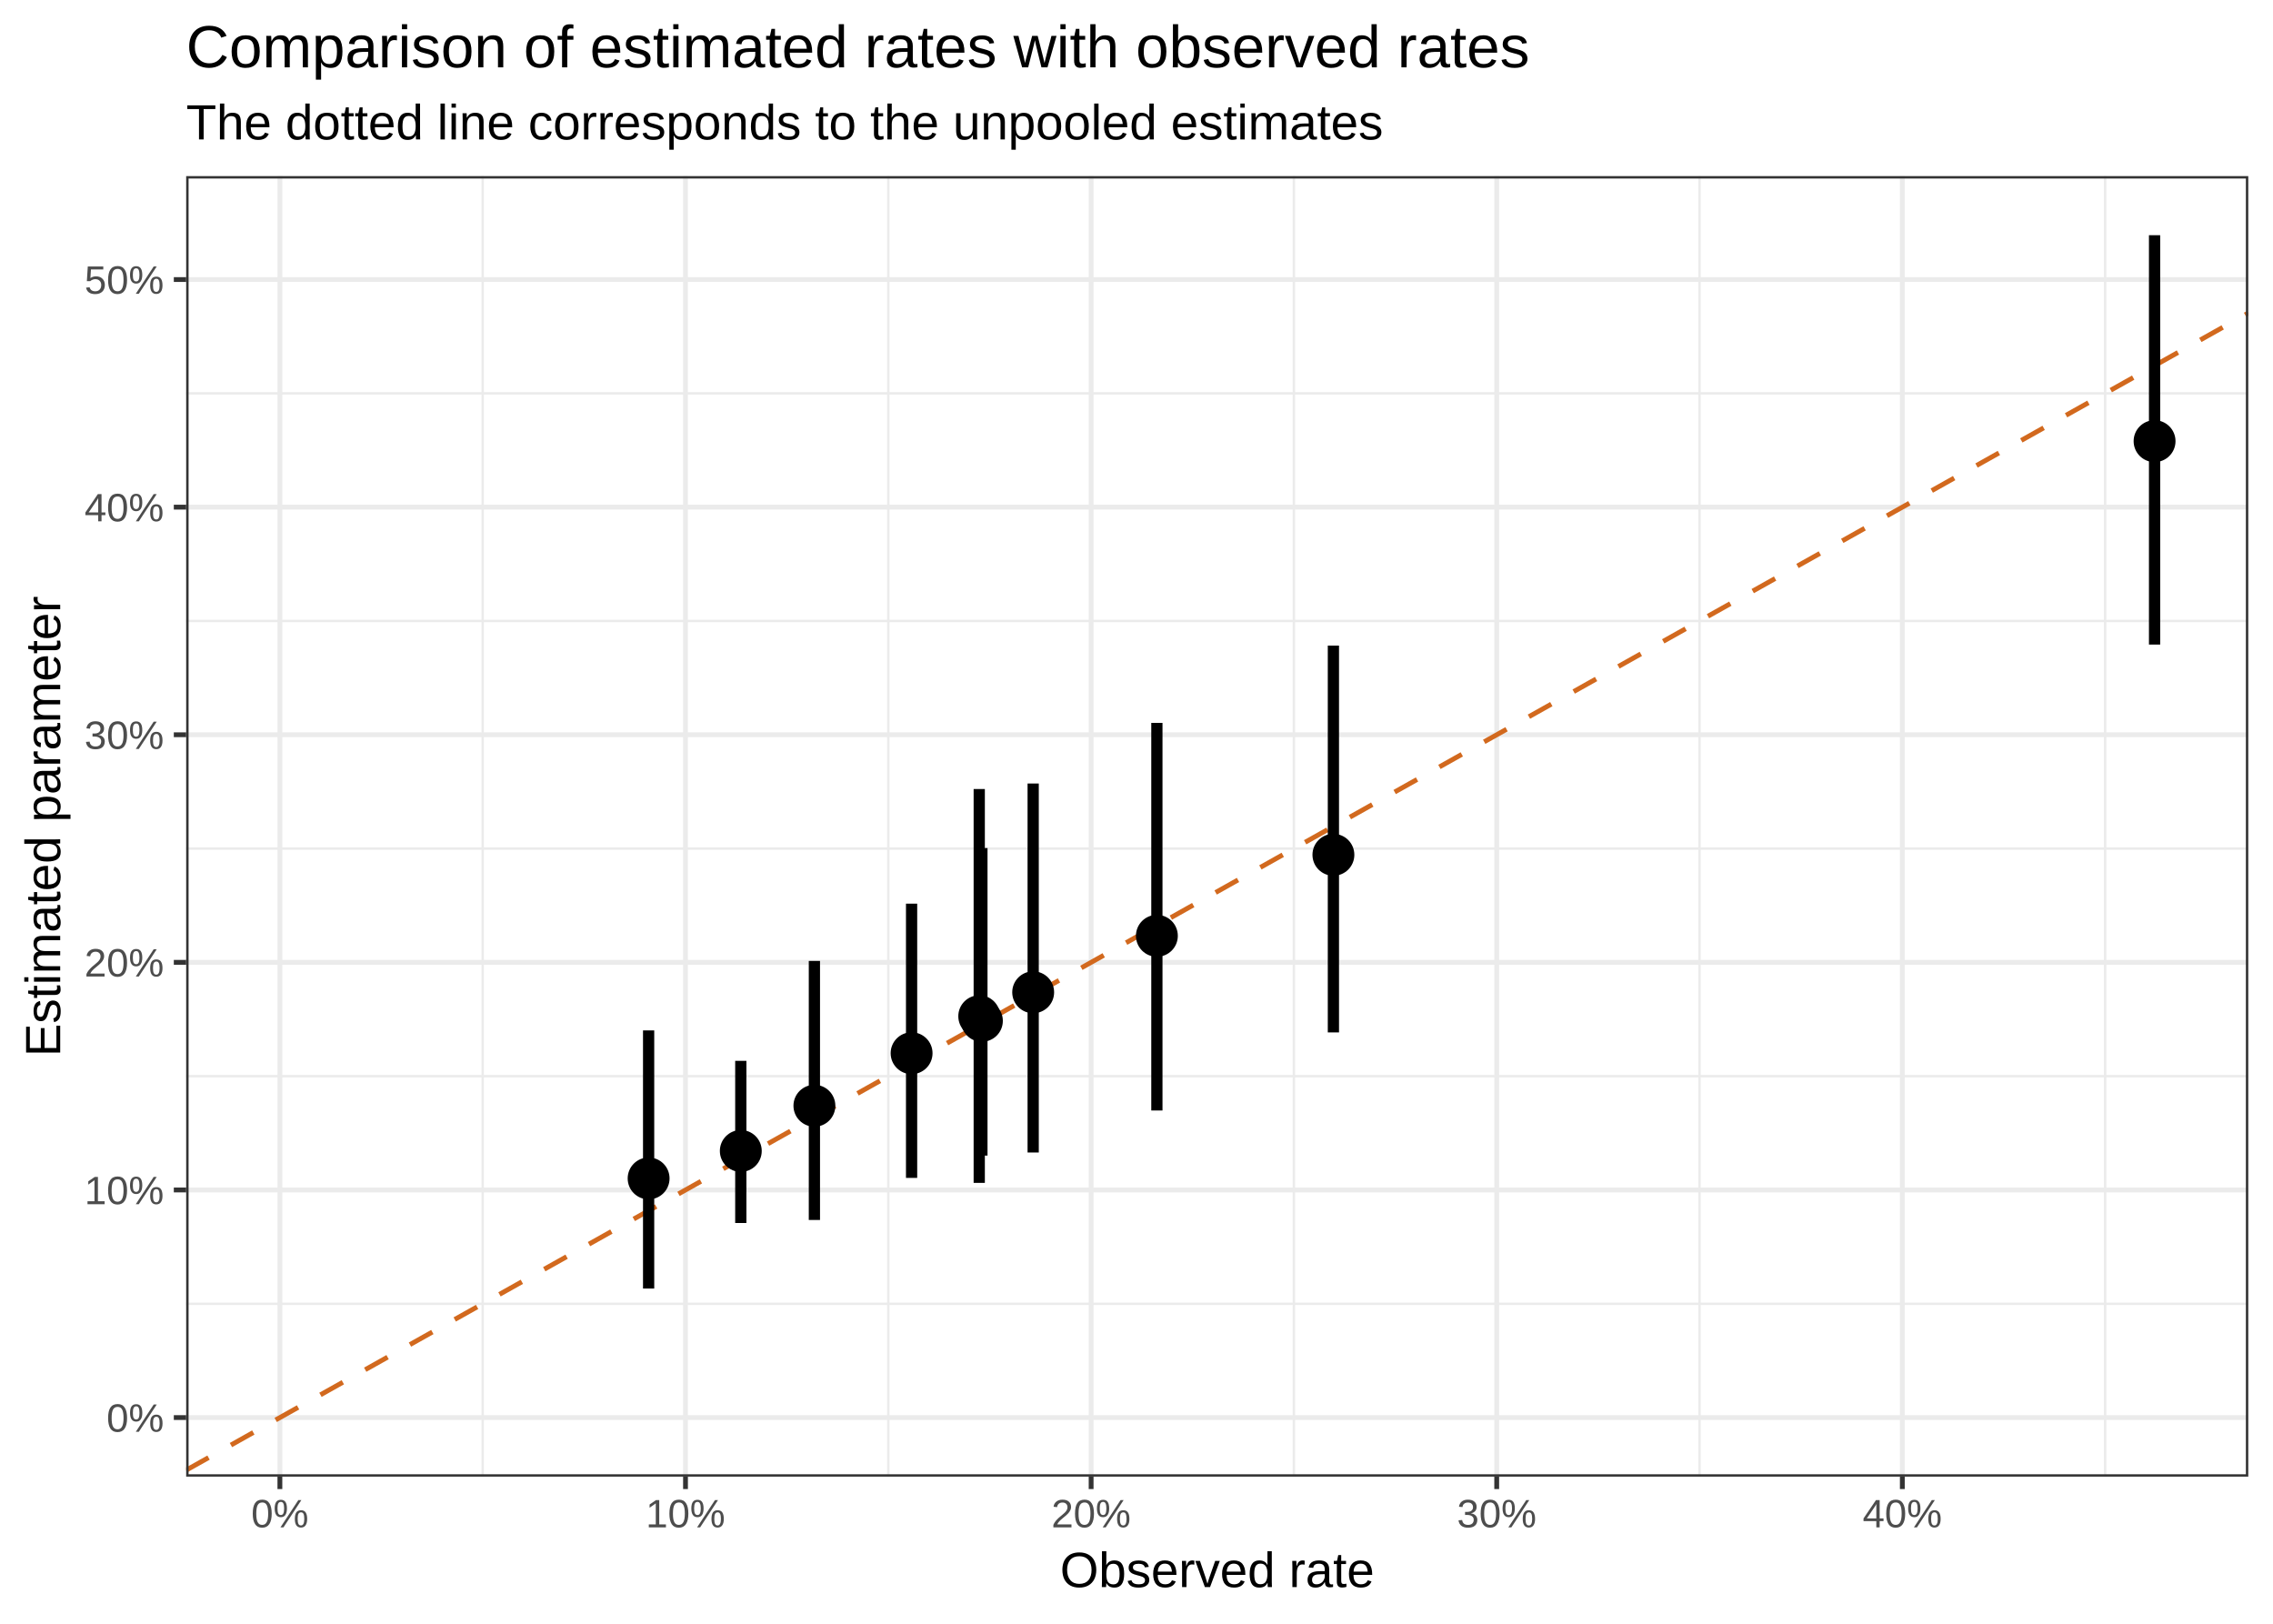
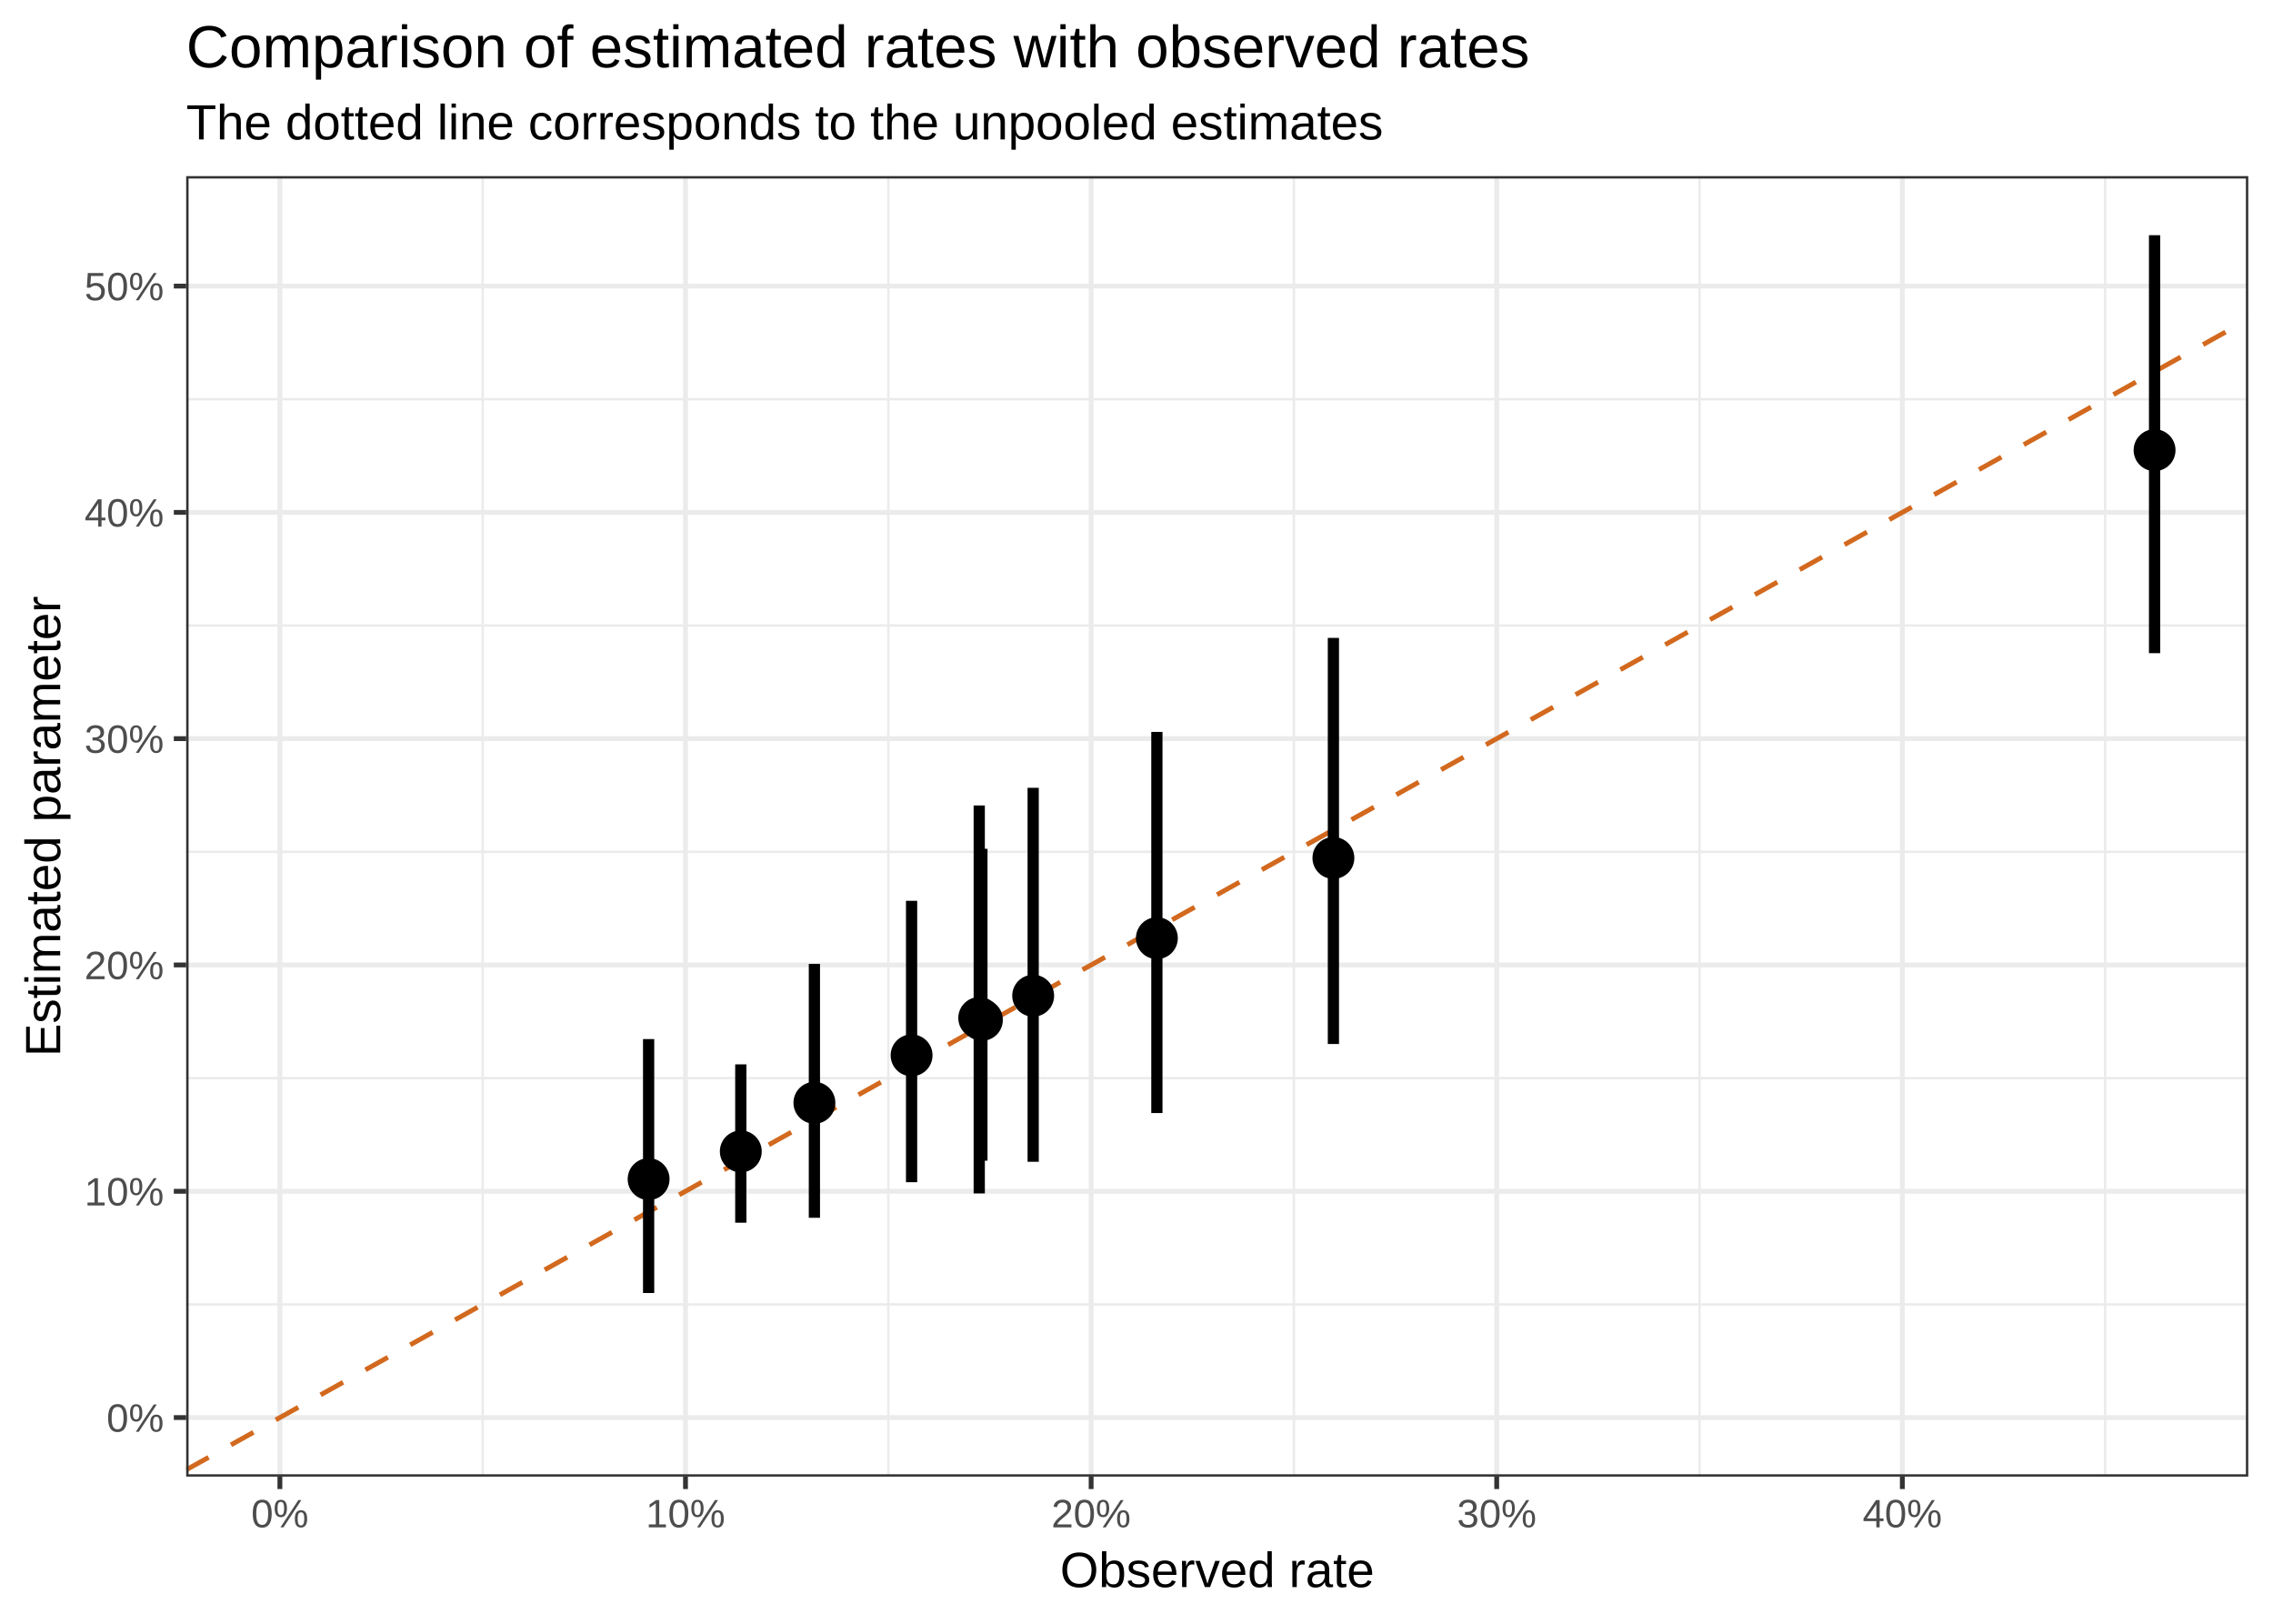
<svg xmlns="http://www.w3.org/2000/svg" viewBox="0 0 504.00 360.00">
  <defs>
    <style type="text/css">
    line, polyline, path, rect, circle {
      fill: none;
      stroke: #000000;
      stroke-linecap: round;
      stroke-linejoin: round;
      stroke-miterlimit: 10.00;
    }
  </style>
  </defs>
  <rect width="100%" height="100%" style="stroke: none; fill: #FFFFFF;" />
  <rect x="0.00" y="0.00" width="504.00" height="360.00" style="stroke-width: 1.07; stroke: #FFFFFF; fill: #FFFFFF;" />
  <defs>
    <clipPath id="cpNDEuMjc3Nnw0OTguNTIxfDMyNy4zOTZ8MzkuMDQxMg==">
      <rect x="41.28" y="39.04" width="457.24" height="288.35" />
    </clipPath>
  </defs>
  <rect x="41.28" y="39.04" width="457.24" height="288.35" style="stroke-width: 1.07; stroke: none; fill: #FFFFFF;" clip-path="url(#cpNDEuMjc3Nnw0OTguNTIxfDMyNy4zOTZ8MzkuMDQxMg==)" />
-   <polyline points="41.28,289.06 498.52,289.06 " style="stroke-width: 0.53; stroke: #EBEBEB; stroke-linecap: butt;" clip-path="url(#cpNDEuMjc3Nnw0OTguNTIxfDMyNy4zOTZ8MzkuMDQxMg==)" />
-   <polyline points="41.28,238.60 498.52,238.60 " style="stroke-width: 0.53; stroke: #EBEBEB; stroke-linecap: butt;" clip-path="url(#cpNDEuMjc3Nnw0OTguNTIxfDMyNy4zOTZ8MzkuMDQxMg==)" />
-   <polyline points="41.28,188.13 498.52,188.13 " style="stroke-width: 0.53; stroke: #EBEBEB; stroke-linecap: butt;" clip-path="url(#cpNDEuMjc3Nnw0OTguNTIxfDMyNy4zOTZ8MzkuMDQxMg==)" />
-   <polyline points="41.28,137.67 498.52,137.67 " style="stroke-width: 0.53; stroke: #EBEBEB; stroke-linecap: butt;" clip-path="url(#cpNDEuMjc3Nnw0OTguNTIxfDMyNy4zOTZ8MzkuMDQxMg==)" />
-   <polyline points="41.28,87.21 498.52,87.21 " style="stroke-width: 0.53; stroke: #EBEBEB; stroke-linecap: butt;" clip-path="url(#cpNDEuMjc3Nnw0OTguNTIxfDMyNy4zOTZ8MzkuMDQxMg==)" />
+   <polyline points="41.28,289.20 498.52,289.20 " style="stroke-width: 0.53; stroke: #EBEBEB; stroke-linecap: butt;" clip-path="url(#cpNDEuMjc3Nnw0OTguNTIxfDMyNy4zOTZ8MzkuMDQxMg==)" />
+   <polyline points="41.28,239.03 498.52,239.03 " style="stroke-width: 0.53; stroke: #EBEBEB; stroke-linecap: butt;" clip-path="url(#cpNDEuMjc3Nnw0OTguNTIxfDMyNy4zOTZ8MzkuMDQxMg==)" />
+   <polyline points="41.28,188.86 498.52,188.86 " style="stroke-width: 0.53; stroke: #EBEBEB; stroke-linecap: butt;" clip-path="url(#cpNDEuMjc3Nnw0OTguNTIxfDMyNy4zOTZ8MzkuMDQxMg==)" />
+   <polyline points="41.28,138.68 498.52,138.68 " style="stroke-width: 0.53; stroke: #EBEBEB; stroke-linecap: butt;" clip-path="url(#cpNDEuMjc3Nnw0OTguNTIxfDMyNy4zOTZ8MzkuMDQxMg==)" />
+   <polyline points="41.28,88.51 498.52,88.51 " style="stroke-width: 0.53; stroke: #EBEBEB; stroke-linecap: butt;" clip-path="url(#cpNDEuMjc3Nnw0OTguNTIxfDMyNy4zOTZ8MzkuMDQxMg==)" />
  <polyline points="107.03,327.40 107.03,39.04 " style="stroke-width: 0.53; stroke: #EBEBEB; stroke-linecap: butt;" clip-path="url(#cpNDEuMjc3Nnw0OTguNTIxfDMyNy4zOTZ8MzkuMDQxMg==)" />
  <polyline points="196.97,327.40 196.97,39.04 " style="stroke-width: 0.53; stroke: #EBEBEB; stroke-linecap: butt;" clip-path="url(#cpNDEuMjc3Nnw0OTguNTIxfDMyNy4zOTZ8MzkuMDQxMg==)" />
  <polyline points="286.90,327.40 286.90,39.04 " style="stroke-width: 0.53; stroke: #EBEBEB; stroke-linecap: butt;" clip-path="url(#cpNDEuMjc3Nnw0OTguNTIxfDMyNy4zOTZ8MzkuMDQxMg==)" />
  <polyline points="376.84,327.40 376.84,39.04 " style="stroke-width: 0.53; stroke: #EBEBEB; stroke-linecap: butt;" clip-path="url(#cpNDEuMjc3Nnw0OTguNTIxfDMyNy4zOTZ8MzkuMDQxMg==)" />
  <polyline points="466.78,327.40 466.78,39.04 " style="stroke-width: 0.53; stroke: #EBEBEB; stroke-linecap: butt;" clip-path="url(#cpNDEuMjc3Nnw0OTguNTIxfDMyNy4zOTZ8MzkuMDQxMg==)" />
  <polyline points="41.28,314.29 498.52,314.29 " style="stroke-width: 1.07; stroke: #EBEBEB; stroke-linecap: butt;" clip-path="url(#cpNDEuMjc3Nnw0OTguNTIxfDMyNy4zOTZ8MzkuMDQxMg==)" />
-   <polyline points="41.28,263.83 498.52,263.83 " style="stroke-width: 1.07; stroke: #EBEBEB; stroke-linecap: butt;" clip-path="url(#cpNDEuMjc3Nnw0OTguNTIxfDMyNy4zOTZ8MzkuMDQxMg==)" />
-   <polyline points="41.28,213.36 498.52,213.36 " style="stroke-width: 1.07; stroke: #EBEBEB; stroke-linecap: butt;" clip-path="url(#cpNDEuMjc3Nnw0OTguNTIxfDMyNy4zOTZ8MzkuMDQxMg==)" />
-   <polyline points="41.28,162.90 498.52,162.90 " style="stroke-width: 1.07; stroke: #EBEBEB; stroke-linecap: butt;" clip-path="url(#cpNDEuMjc3Nnw0OTguNTIxfDMyNy4zOTZ8MzkuMDQxMg==)" />
-   <polyline points="41.28,112.44 498.52,112.44 " style="stroke-width: 1.07; stroke: #EBEBEB; stroke-linecap: butt;" clip-path="url(#cpNDEuMjc3Nnw0OTguNTIxfDMyNy4zOTZ8MzkuMDQxMg==)" />
-   <polyline points="41.28,61.98 498.52,61.98 " style="stroke-width: 1.07; stroke: #EBEBEB; stroke-linecap: butt;" clip-path="url(#cpNDEuMjc3Nnw0OTguNTIxfDMyNy4zOTZ8MzkuMDQxMg==)" />
+   <polyline points="41.28,264.12 498.52,264.12 " style="stroke-width: 1.07; stroke: #EBEBEB; stroke-linecap: butt;" clip-path="url(#cpNDEuMjc3Nnw0OTguNTIxfDMyNy4zOTZ8MzkuMDQxMg==)" />
+   <polyline points="41.28,213.94 498.52,213.94 " style="stroke-width: 1.07; stroke: #EBEBEB; stroke-linecap: butt;" clip-path="url(#cpNDEuMjc3Nnw0OTguNTIxfDMyNy4zOTZ8MzkuMDQxMg==)" />
+   <polyline points="41.28,163.77 498.52,163.77 " style="stroke-width: 1.07; stroke: #EBEBEB; stroke-linecap: butt;" clip-path="url(#cpNDEuMjc3Nnw0OTguNTIxfDMyNy4zOTZ8MzkuMDQxMg==)" />
+   <polyline points="41.28,113.60 498.52,113.60 " style="stroke-width: 1.07; stroke: #EBEBEB; stroke-linecap: butt;" clip-path="url(#cpNDEuMjc3Nnw0OTguNTIxfDMyNy4zOTZ8MzkuMDQxMg==)" />
+   <polyline points="41.28,63.43 498.52,63.43 " style="stroke-width: 1.07; stroke: #EBEBEB; stroke-linecap: butt;" clip-path="url(#cpNDEuMjc3Nnw0OTguNTIxfDMyNy4zOTZ8MzkuMDQxMg==)" />
  <polyline points="62.06,327.40 62.06,39.04 " style="stroke-width: 1.07; stroke: #EBEBEB; stroke-linecap: butt;" clip-path="url(#cpNDEuMjc3Nnw0OTguNTIxfDMyNy4zOTZ8MzkuMDQxMg==)" />
  <polyline points="152.00,327.40 152.00,39.04 " style="stroke-width: 1.07; stroke: #EBEBEB; stroke-linecap: butt;" clip-path="url(#cpNDEuMjc3Nnw0OTguNTIxfDMyNy4zOTZ8MzkuMDQxMg==)" />
  <polyline points="241.94,327.40 241.94,39.04 " style="stroke-width: 1.07; stroke: #EBEBEB; stroke-linecap: butt;" clip-path="url(#cpNDEuMjc3Nnw0OTguNTIxfDMyNy4zOTZ8MzkuMDQxMg==)" />
  <polyline points="331.87,327.40 331.87,39.04 " style="stroke-width: 1.07; stroke: #EBEBEB; stroke-linecap: butt;" clip-path="url(#cpNDEuMjc3Nnw0OTguNTIxfDMyNy4zOTZ8MzkuMDQxMg==)" />
  <polyline points="421.81,327.40 421.81,39.04 " style="stroke-width: 1.07; stroke: #EBEBEB; stroke-linecap: butt;" clip-path="url(#cpNDEuMjc3Nnw0OTguNTIxfDMyNy4zOTZ8MzkuMDQxMg==)" />
-   <line x1="41.28" y1="325.95" x2="498.52" y2="69.40" style="stroke-width: 1.07; stroke: #D2691E; stroke-dasharray: 5.69,5.69; stroke-linecap: butt;" clip-path="url(#cpNDEuMjc3Nnw0OTguNTIxfDMyNy4zOTZ8MzkuMDQxMg==)" />
-   <line x1="256.52" y1="246.21" x2="256.52" y2="160.27" style="stroke-width: 2.49; stroke-linecap: butt;" clip-path="url(#cpNDEuMjc3Nnw0OTguNTIxfDMyNy4zOTZ8MzkuMDQxMg==)" />
-   <line x1="143.82" y1="285.68" x2="143.82" y2="228.45" style="stroke-width: 2.49; stroke-linecap: butt;" clip-path="url(#cpNDEuMjc3Nnw0OTguNTIxfDMyNy4zOTZ8MzkuMDQxMg==)" />
-   <line x1="217.13" y1="262.25" x2="217.13" y2="174.94" style="stroke-width: 2.49; stroke-linecap: butt;" clip-path="url(#cpNDEuMjc3Nnw0OTguNTIxfDMyNy4zOTZ8MzkuMDQxMg==)" />
-   <line x1="229.09" y1="255.52" x2="229.09" y2="173.71" style="stroke-width: 2.49; stroke-linecap: butt;" clip-path="url(#cpNDEuMjc3Nnw0OTguNTIxfDMyNy4zOTZ8MzkuMDQxMg==)" />
-   <line x1="202.13" y1="261.15" x2="202.13" y2="200.35" style="stroke-width: 2.49; stroke-linecap: butt;" clip-path="url(#cpNDEuMjc3Nnw0OTguNTIxfDMyNy4zOTZ8MzkuMDQxMg==)" />
-   <line x1="295.66" y1="228.89" x2="295.66" y2="143.13" style="stroke-width: 2.49; stroke-linecap: butt;" clip-path="url(#cpNDEuMjc3Nnw0OTguNTIxfDMyNy4zOTZ8MzkuMDQxMg==)" />
-   <line x1="217.72" y1="256.21" x2="217.72" y2="188.02" style="stroke-width: 2.49; stroke-linecap: butt;" clip-path="url(#cpNDEuMjc3Nnw0OTguNTIxfDMyNy4zOTZ8MzkuMDQxMg==)" />
-   <line x1="180.58" y1="270.48" x2="180.58" y2="213.05" style="stroke-width: 2.49; stroke-linecap: butt;" clip-path="url(#cpNDEuMjc3Nnw0OTguNTIxfDMyNy4zOTZ8MzkuMDQxMg==)" />
-   <line x1="164.26" y1="271.15" x2="164.26" y2="235.20" style="stroke-width: 2.49; stroke-linecap: butt;" clip-path="url(#cpNDEuMjc3Nnw0OTguNTIxfDMyNy4zOTZ8MzkuMDQxMg==)" />
-   <line x1="477.74" y1="142.91" x2="477.74" y2="52.15" style="stroke-width: 2.49; stroke-linecap: butt;" clip-path="url(#cpNDEuMjc3Nnw0OTguNTIxfDMyNy4zOTZ8MzkuMDQxMg==)" />
-   <circle cx="256.52" cy="207.48" r="2.95pt" style="stroke-width: 1.42; fill: #000000;" clip-path="url(#cpNDEuMjc3Nnw0OTguNTIxfDMyNy4zOTZ8MzkuMDQxMg==)" />
-   <circle cx="143.82" cy="261.27" r="2.95pt" style="stroke-width: 1.42; fill: #000000;" clip-path="url(#cpNDEuMjc3Nnw0OTguNTIxfDMyNy4zOTZ8MzkuMDQxMg==)" />
-   <circle cx="217.13" cy="225.31" r="2.95pt" style="stroke-width: 1.42; fill: #000000;" clip-path="url(#cpNDEuMjc3Nnw0OTguNTIxfDMyNy4zOTZ8MzkuMDQxMg==)" />
-   <circle cx="229.09" cy="220.00" r="2.95pt" style="stroke-width: 1.42; fill: #000000;" clip-path="url(#cpNDEuMjc3Nnw0OTguNTIxfDMyNy4zOTZ8MzkuMDQxMg==)" />
-   <circle cx="202.13" cy="233.51" r="2.95pt" style="stroke-width: 1.42; fill: #000000;" clip-path="url(#cpNDEuMjc3Nnw0OTguNTIxfDMyNy4zOTZ8MzkuMDQxMg==)" />
-   <circle cx="295.66" cy="189.52" r="2.95pt" style="stroke-width: 1.42; fill: #000000;" clip-path="url(#cpNDEuMjc3Nnw0OTguNTIxfDMyNy4zOTZ8MzkuMDQxMg==)" />
-   <circle cx="217.72" cy="226.33" r="2.95pt" style="stroke-width: 1.42; fill: #000000;" clip-path="url(#cpNDEuMjc3Nnw0OTguNTIxfDMyNy4zOTZ8MzkuMDQxMg==)" />
-   <circle cx="180.58" cy="245.16" r="2.95pt" style="stroke-width: 1.42; fill: #000000;" clip-path="url(#cpNDEuMjc3Nnw0OTguNTIxfDMyNy4zOTZ8MzkuMDQxMg==)" />
-   <circle cx="164.26" cy="255.18" r="2.95pt" style="stroke-width: 1.42; fill: #000000;" clip-path="url(#cpNDEuMjc3Nnw0OTguNTIxfDMyNy4zOTZ8MzkuMDQxMg==)" />
-   <circle cx="477.74" cy="97.81" r="2.95pt" style="stroke-width: 1.42; fill: #000000;" clip-path="url(#cpNDEuMjc3Nnw0OTguNTIxfDMyNy4zOTZ8MzkuMDQxMg==)" />
+   <line x1="41.28" y1="325.88" x2="498.52" y2="70.80" style="stroke-width: 1.07; stroke: #D2691E; stroke-dasharray: 5.69,5.69; stroke-linecap: butt;" clip-path="url(#cpNDEuMjc3Nnw0OTguNTIxfDMyNy4zOTZ8MzkuMDQxMg==)" />
+   <line x1="256.52" y1="246.77" x2="256.52" y2="162.27" style="stroke-width: 2.49; stroke-linecap: butt;" clip-path="url(#cpNDEuMjc3Nnw0OTguNTIxfDMyNy4zOTZ8MzkuMDQxMg==)" />
+   <line x1="143.82" y1="286.68" x2="143.82" y2="230.38" style="stroke-width: 2.49; stroke-linecap: butt;" clip-path="url(#cpNDEuMjc3Nnw0OTguNTIxfDMyNy4zOTZ8MzkuMDQxMg==)" />
+   <line x1="217.13" y1="264.59" x2="217.13" y2="178.58" style="stroke-width: 2.49; stroke-linecap: butt;" clip-path="url(#cpNDEuMjc3Nnw0OTguNTIxfDMyNy4zOTZ8MzkuMDQxMg==)" />
+   <line x1="229.09" y1="257.58" x2="229.09" y2="174.66" style="stroke-width: 2.49; stroke-linecap: butt;" clip-path="url(#cpNDEuMjc3Nnw0OTguNTIxfDMyNy4zOTZ8MzkuMDQxMg==)" />
+   <line x1="202.13" y1="262.11" x2="202.13" y2="199.72" style="stroke-width: 2.49; stroke-linecap: butt;" clip-path="url(#cpNDEuMjc3Nnw0OTguNTIxfDMyNy4zOTZ8MzkuMDQxMg==)" />
+   <line x1="295.66" y1="231.47" x2="295.66" y2="141.43" style="stroke-width: 2.49; stroke-linecap: butt;" clip-path="url(#cpNDEuMjc3Nnw0OTguNTIxfDMyNy4zOTZ8MzkuMDQxMg==)" />
+   <line x1="217.72" y1="257.34" x2="217.72" y2="188.19" style="stroke-width: 2.49; stroke-linecap: butt;" clip-path="url(#cpNDEuMjc3Nnw0OTguNTIxfDMyNy4zOTZ8MzkuMDQxMg==)" />
+   <line x1="180.58" y1="269.99" x2="180.58" y2="213.71" style="stroke-width: 2.49; stroke-linecap: butt;" clip-path="url(#cpNDEuMjc3Nnw0OTguNTIxfDMyNy4zOTZ8MzkuMDQxMg==)" />
+   <line x1="164.26" y1="271.08" x2="164.26" y2="235.98" style="stroke-width: 2.49; stroke-linecap: butt;" clip-path="url(#cpNDEuMjc3Nnw0OTguNTIxfDMyNy4zOTZ8MzkuMDQxMg==)" />
+   <line x1="477.74" y1="144.81" x2="477.74" y2="52.15" style="stroke-width: 2.49; stroke-linecap: butt;" clip-path="url(#cpNDEuMjc3Nnw0OTguNTIxfDMyNy4zOTZ8MzkuMDQxMg==)" />
+   <circle cx="256.52" cy="208.00" r="2.95pt" style="stroke-width: 1.42; fill: #000000;" clip-path="url(#cpNDEuMjc3Nnw0OTguNTIxfDMyNy4zOTZ8MzkuMDQxMg==)" />
+   <circle cx="143.82" cy="261.42" r="2.95pt" style="stroke-width: 1.42; fill: #000000;" clip-path="url(#cpNDEuMjc3Nnw0OTguNTIxfDMyNy4zOTZ8MzkuMDQxMg==)" />
+   <circle cx="217.13" cy="225.70" r="2.95pt" style="stroke-width: 1.42; fill: #000000;" clip-path="url(#cpNDEuMjc3Nnw0OTguNTIxfDMyNy4zOTZ8MzkuMDQxMg==)" />
+   <circle cx="229.09" cy="220.76" r="2.95pt" style="stroke-width: 1.42; fill: #000000;" clip-path="url(#cpNDEuMjc3Nnw0OTguNTIxfDMyNy4zOTZ8MzkuMDQxMg==)" />
+   <circle cx="202.13" cy="233.98" r="2.95pt" style="stroke-width: 1.42; fill: #000000;" clip-path="url(#cpNDEuMjc3Nnw0OTguNTIxfDMyNy4zOTZ8MzkuMDQxMg==)" />
+   <circle cx="295.66" cy="190.22" r="2.95pt" style="stroke-width: 1.42; fill: #000000;" clip-path="url(#cpNDEuMjc3Nnw0OTguNTIxfDMyNy4zOTZ8MzkuMDQxMg==)" />
+   <circle cx="217.72" cy="226.12" r="2.95pt" style="stroke-width: 1.42; fill: #000000;" clip-path="url(#cpNDEuMjc3Nnw0OTguNTIxfDMyNy4zOTZ8MzkuMDQxMg==)" />
+   <circle cx="180.58" cy="244.50" r="2.95pt" style="stroke-width: 1.42; fill: #000000;" clip-path="url(#cpNDEuMjc3Nnw0OTguNTIxfDMyNy4zOTZ8MzkuMDQxMg==)" />
+   <circle cx="164.26" cy="255.28" r="2.95pt" style="stroke-width: 1.42; fill: #000000;" clip-path="url(#cpNDEuMjc3Nnw0OTguNTIxfDMyNy4zOTZ8MzkuMDQxMg==)" />
+   <circle cx="477.74" cy="99.81" r="2.95pt" style="stroke-width: 1.42; fill: #000000;" clip-path="url(#cpNDEuMjc3Nnw0OTguNTIxfDMyNy4zOTZ8MzkuMDQxMg==)" />
  <rect x="41.28" y="39.04" width="457.24" height="288.35" style="stroke-width: 1.07; stroke: #333333;" clip-path="url(#cpNDEuMjc3Nnw0OTguNTIxfDMyNy4zOTZ8MzkuMDQxMg==)" />
  <defs>
    <clipPath id="cpMHw1MDR8MzYwfDA=">
      <rect x="0.00" y="0.00" width="504.00" height="360.00" />
    </clipPath>
  </defs>
  <g clip-path="url(#cpMHw1MDR8MzYwfDA=)">
    <text x="23.63" y="317.44" style="font-size: 8.80px; fill: #4D4D4D; font-family: Arial;" textLength="12.72px" lengthAdjust="spacingAndGlyphs">0%</text>
  </g>
  <g clip-path="url(#cpMHw1MDR8MzYwfDA=)">
-     <text x="18.73" y="266.98" style="font-size: 8.80px; fill: #4D4D4D; font-family: Arial;" textLength="17.61px" lengthAdjust="spacingAndGlyphs">10%</text>
+     <text x="18.73" y="267.27" style="font-size: 8.80px; fill: #4D4D4D; font-family: Arial;" textLength="17.61px" lengthAdjust="spacingAndGlyphs">10%</text>
  </g>
  <g clip-path="url(#cpMHw1MDR8MzYwfDA=)">
-     <text x="18.73" y="216.51" style="font-size: 8.80px; fill: #4D4D4D; font-family: Arial;" textLength="17.61px" lengthAdjust="spacingAndGlyphs">20%</text>
+     <text x="18.73" y="217.09" style="font-size: 8.80px; fill: #4D4D4D; font-family: Arial;" textLength="17.61px" lengthAdjust="spacingAndGlyphs">20%</text>
  </g>
  <g clip-path="url(#cpMHw1MDR8MzYwfDA=)">
-     <text x="18.73" y="166.05" style="font-size: 8.80px; fill: #4D4D4D; font-family: Arial;" textLength="17.61px" lengthAdjust="spacingAndGlyphs">30%</text>
+     <text x="18.73" y="166.92" style="font-size: 8.80px; fill: #4D4D4D; font-family: Arial;" textLength="17.61px" lengthAdjust="spacingAndGlyphs">30%</text>
  </g>
  <g clip-path="url(#cpMHw1MDR8MzYwfDA=)">
-     <text x="18.73" y="115.59" style="font-size: 8.80px; fill: #4D4D4D; font-family: Arial;" textLength="17.61px" lengthAdjust="spacingAndGlyphs">40%</text>
+     <text x="18.73" y="116.75" style="font-size: 8.80px; fill: #4D4D4D; font-family: Arial;" textLength="17.61px" lengthAdjust="spacingAndGlyphs">40%</text>
  </g>
  <g clip-path="url(#cpMHw1MDR8MzYwfDA=)">
-     <text x="18.73" y="65.13" style="font-size: 8.80px; fill: #4D4D4D; font-family: Arial;" textLength="17.61px" lengthAdjust="spacingAndGlyphs">50%</text>
+     <text x="18.73" y="66.58" style="font-size: 8.80px; fill: #4D4D4D; font-family: Arial;" textLength="17.61px" lengthAdjust="spacingAndGlyphs">50%</text>
  </g>
  <polyline points="38.54,314.29 41.28,314.29 " style="stroke-width: 1.07; stroke: #333333; stroke-linecap: butt;" clip-path="url(#cpMHw1MDR8MzYwfDA=)" />
-   <polyline points="38.54,263.83 41.28,263.83 " style="stroke-width: 1.07; stroke: #333333; stroke-linecap: butt;" clip-path="url(#cpMHw1MDR8MzYwfDA=)" />
-   <polyline points="38.54,213.36 41.28,213.36 " style="stroke-width: 1.07; stroke: #333333; stroke-linecap: butt;" clip-path="url(#cpMHw1MDR8MzYwfDA=)" />
-   <polyline points="38.54,162.90 41.28,162.90 " style="stroke-width: 1.07; stroke: #333333; stroke-linecap: butt;" clip-path="url(#cpMHw1MDR8MzYwfDA=)" />
-   <polyline points="38.54,112.44 41.28,112.44 " style="stroke-width: 1.07; stroke: #333333; stroke-linecap: butt;" clip-path="url(#cpMHw1MDR8MzYwfDA=)" />
-   <polyline points="38.54,61.98 41.28,61.98 " style="stroke-width: 1.07; stroke: #333333; stroke-linecap: butt;" clip-path="url(#cpMHw1MDR8MzYwfDA=)" />
+   <polyline points="38.54,264.12 41.28,264.12 " style="stroke-width: 1.07; stroke: #333333; stroke-linecap: butt;" clip-path="url(#cpMHw1MDR8MzYwfDA=)" />
+   <polyline points="38.54,213.94 41.28,213.94 " style="stroke-width: 1.07; stroke: #333333; stroke-linecap: butt;" clip-path="url(#cpMHw1MDR8MzYwfDA=)" />
+   <polyline points="38.54,163.77 41.28,163.77 " style="stroke-width: 1.07; stroke: #333333; stroke-linecap: butt;" clip-path="url(#cpMHw1MDR8MzYwfDA=)" />
+   <polyline points="38.54,113.60 41.28,113.60 " style="stroke-width: 1.07; stroke: #333333; stroke-linecap: butt;" clip-path="url(#cpMHw1MDR8MzYwfDA=)" />
+   <polyline points="38.54,63.43 41.28,63.43 " style="stroke-width: 1.07; stroke: #333333; stroke-linecap: butt;" clip-path="url(#cpMHw1MDR8MzYwfDA=)" />
  <polyline points="62.06,330.14 62.06,327.40 " style="stroke-width: 1.07; stroke: #333333; stroke-linecap: butt;" clip-path="url(#cpMHw1MDR8MzYwfDA=)" />
  <polyline points="152.00,330.14 152.00,327.40 " style="stroke-width: 1.07; stroke: #333333; stroke-linecap: butt;" clip-path="url(#cpMHw1MDR8MzYwfDA=)" />
  <polyline points="241.94,330.14 241.94,327.40 " style="stroke-width: 1.07; stroke: #333333; stroke-linecap: butt;" clip-path="url(#cpMHw1MDR8MzYwfDA=)" />
  <polyline points="331.87,330.14 331.87,327.40 " style="stroke-width: 1.07; stroke: #333333; stroke-linecap: butt;" clip-path="url(#cpMHw1MDR8MzYwfDA=)" />
  <polyline points="421.81,330.14 421.81,327.40 " style="stroke-width: 1.07; stroke: #333333; stroke-linecap: butt;" clip-path="url(#cpMHw1MDR8MzYwfDA=)" />
  <g clip-path="url(#cpMHw1MDR8MzYwfDA=)">
    <text x="55.70" y="338.63" style="font-size: 8.80px; fill: #4D4D4D; font-family: Arial;" textLength="12.72px" lengthAdjust="spacingAndGlyphs">0%</text>
  </g>
  <g clip-path="url(#cpMHw1MDR8MzYwfDA=)">
    <text x="143.19" y="338.63" style="font-size: 8.80px; fill: #4D4D4D; font-family: Arial;" textLength="17.61px" lengthAdjust="spacingAndGlyphs">10%</text>
  </g>
  <g clip-path="url(#cpMHw1MDR8MzYwfDA=)">
    <text x="233.13" y="338.63" style="font-size: 8.80px; fill: #4D4D4D; font-family: Arial;" textLength="17.61px" lengthAdjust="spacingAndGlyphs">20%</text>
  </g>
  <g clip-path="url(#cpMHw1MDR8MzYwfDA=)">
    <text x="323.07" y="338.63" style="font-size: 8.80px; fill: #4D4D4D; font-family: Arial;" textLength="17.61px" lengthAdjust="spacingAndGlyphs">30%</text>
  </g>
  <g clip-path="url(#cpMHw1MDR8MzYwfDA=)">
    <text x="413.00" y="338.63" style="font-size: 8.80px; fill: #4D4D4D; font-family: Arial;" textLength="17.61px" lengthAdjust="spacingAndGlyphs">40%</text>
  </g>
  <g clip-path="url(#cpMHw1MDR8MzYwfDA=)">
    <text x="235.05" y="351.88" style="font-size: 11.00px; font-family: Arial;" textLength="69.70px" lengthAdjust="spacingAndGlyphs">Observed rate</text>
  </g>
  <g clip-path="url(#cpMHw1MDR8MzYwfDA=)">
    <text transform="translate(13.35,234.27) rotate(-90)" style="font-size: 11.00px; font-family: Arial;" textLength="102.10px" lengthAdjust="spacingAndGlyphs">Estimated parameter</text>
  </g>
  <g clip-path="url(#cpMHw1MDR8MzYwfDA=)">
    <text x="41.28" y="30.92" style="font-size: 11.00px; font-family: Arial;" textLength="265.39px" lengthAdjust="spacingAndGlyphs">The dotted line corresponds to the unpooled estimates</text>
  </g>
  <g clip-path="url(#cpMHw1MDR8MzYwfDA=)">
    <text x="41.28" y="14.93" style="font-size: 13.20px; font-family: Arial;" textLength="297.87px" lengthAdjust="spacingAndGlyphs">Comparison of estimated rates with observed rates</text>
  </g>
</svg>
